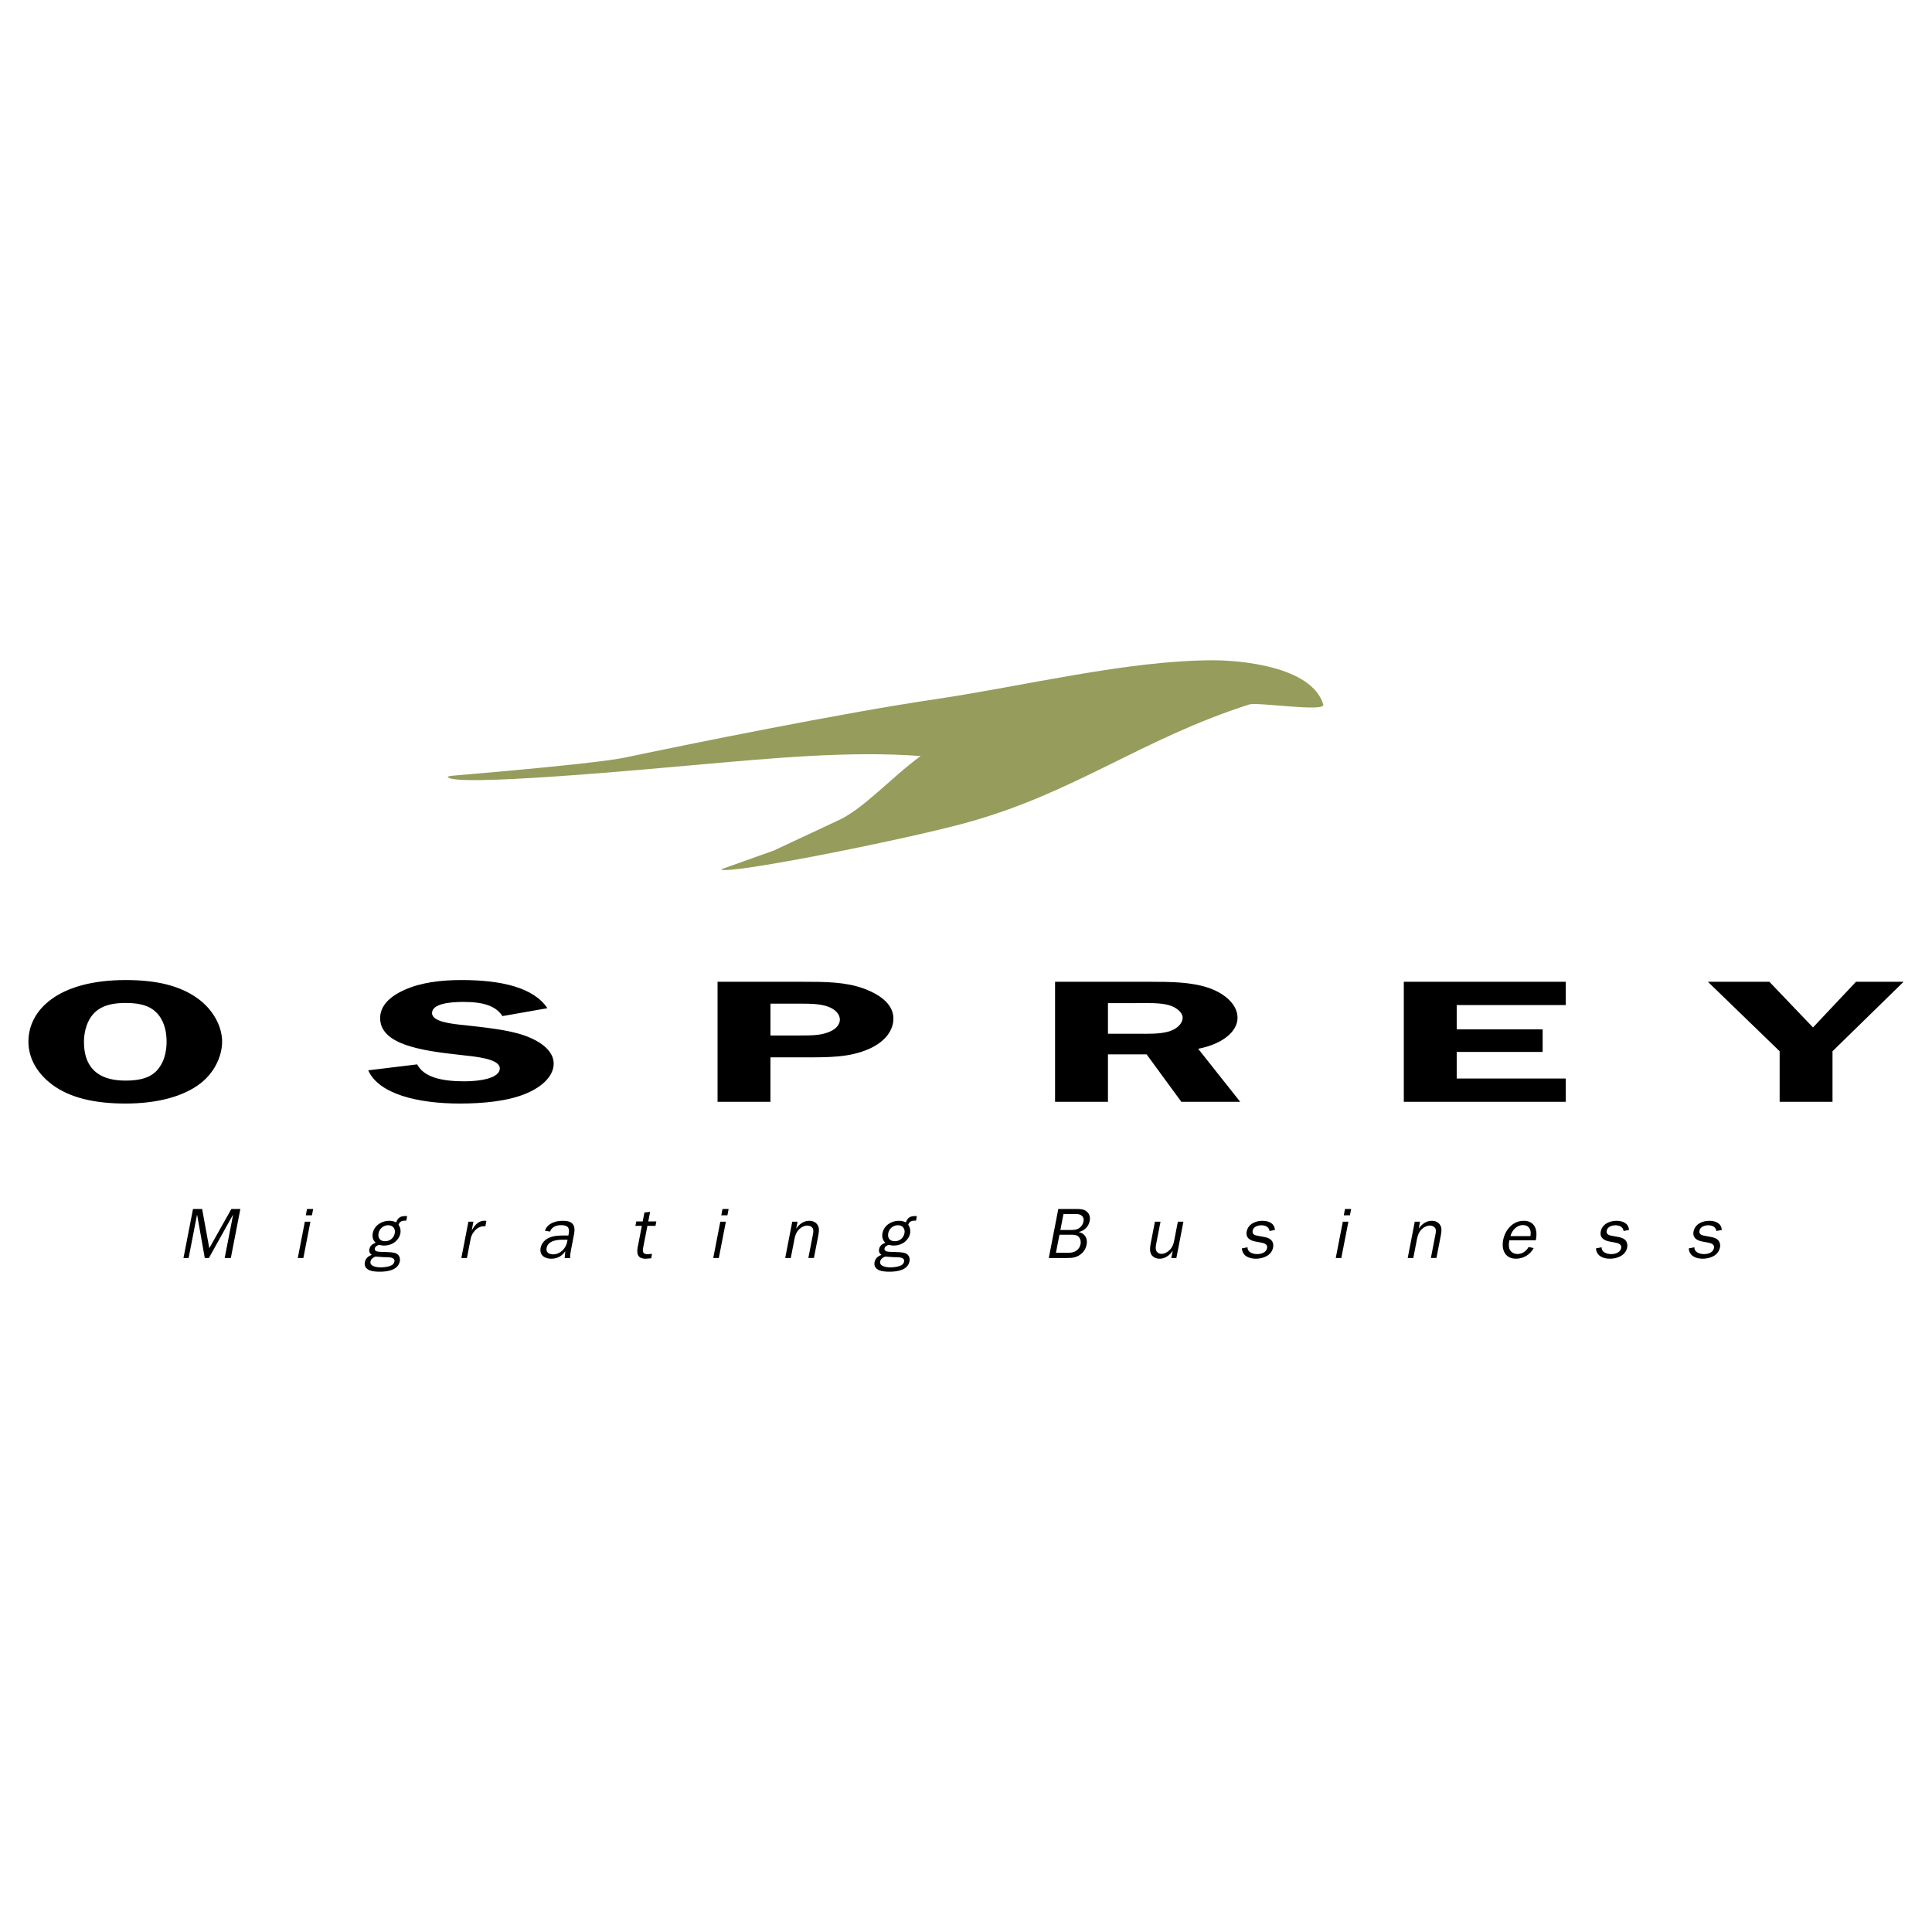
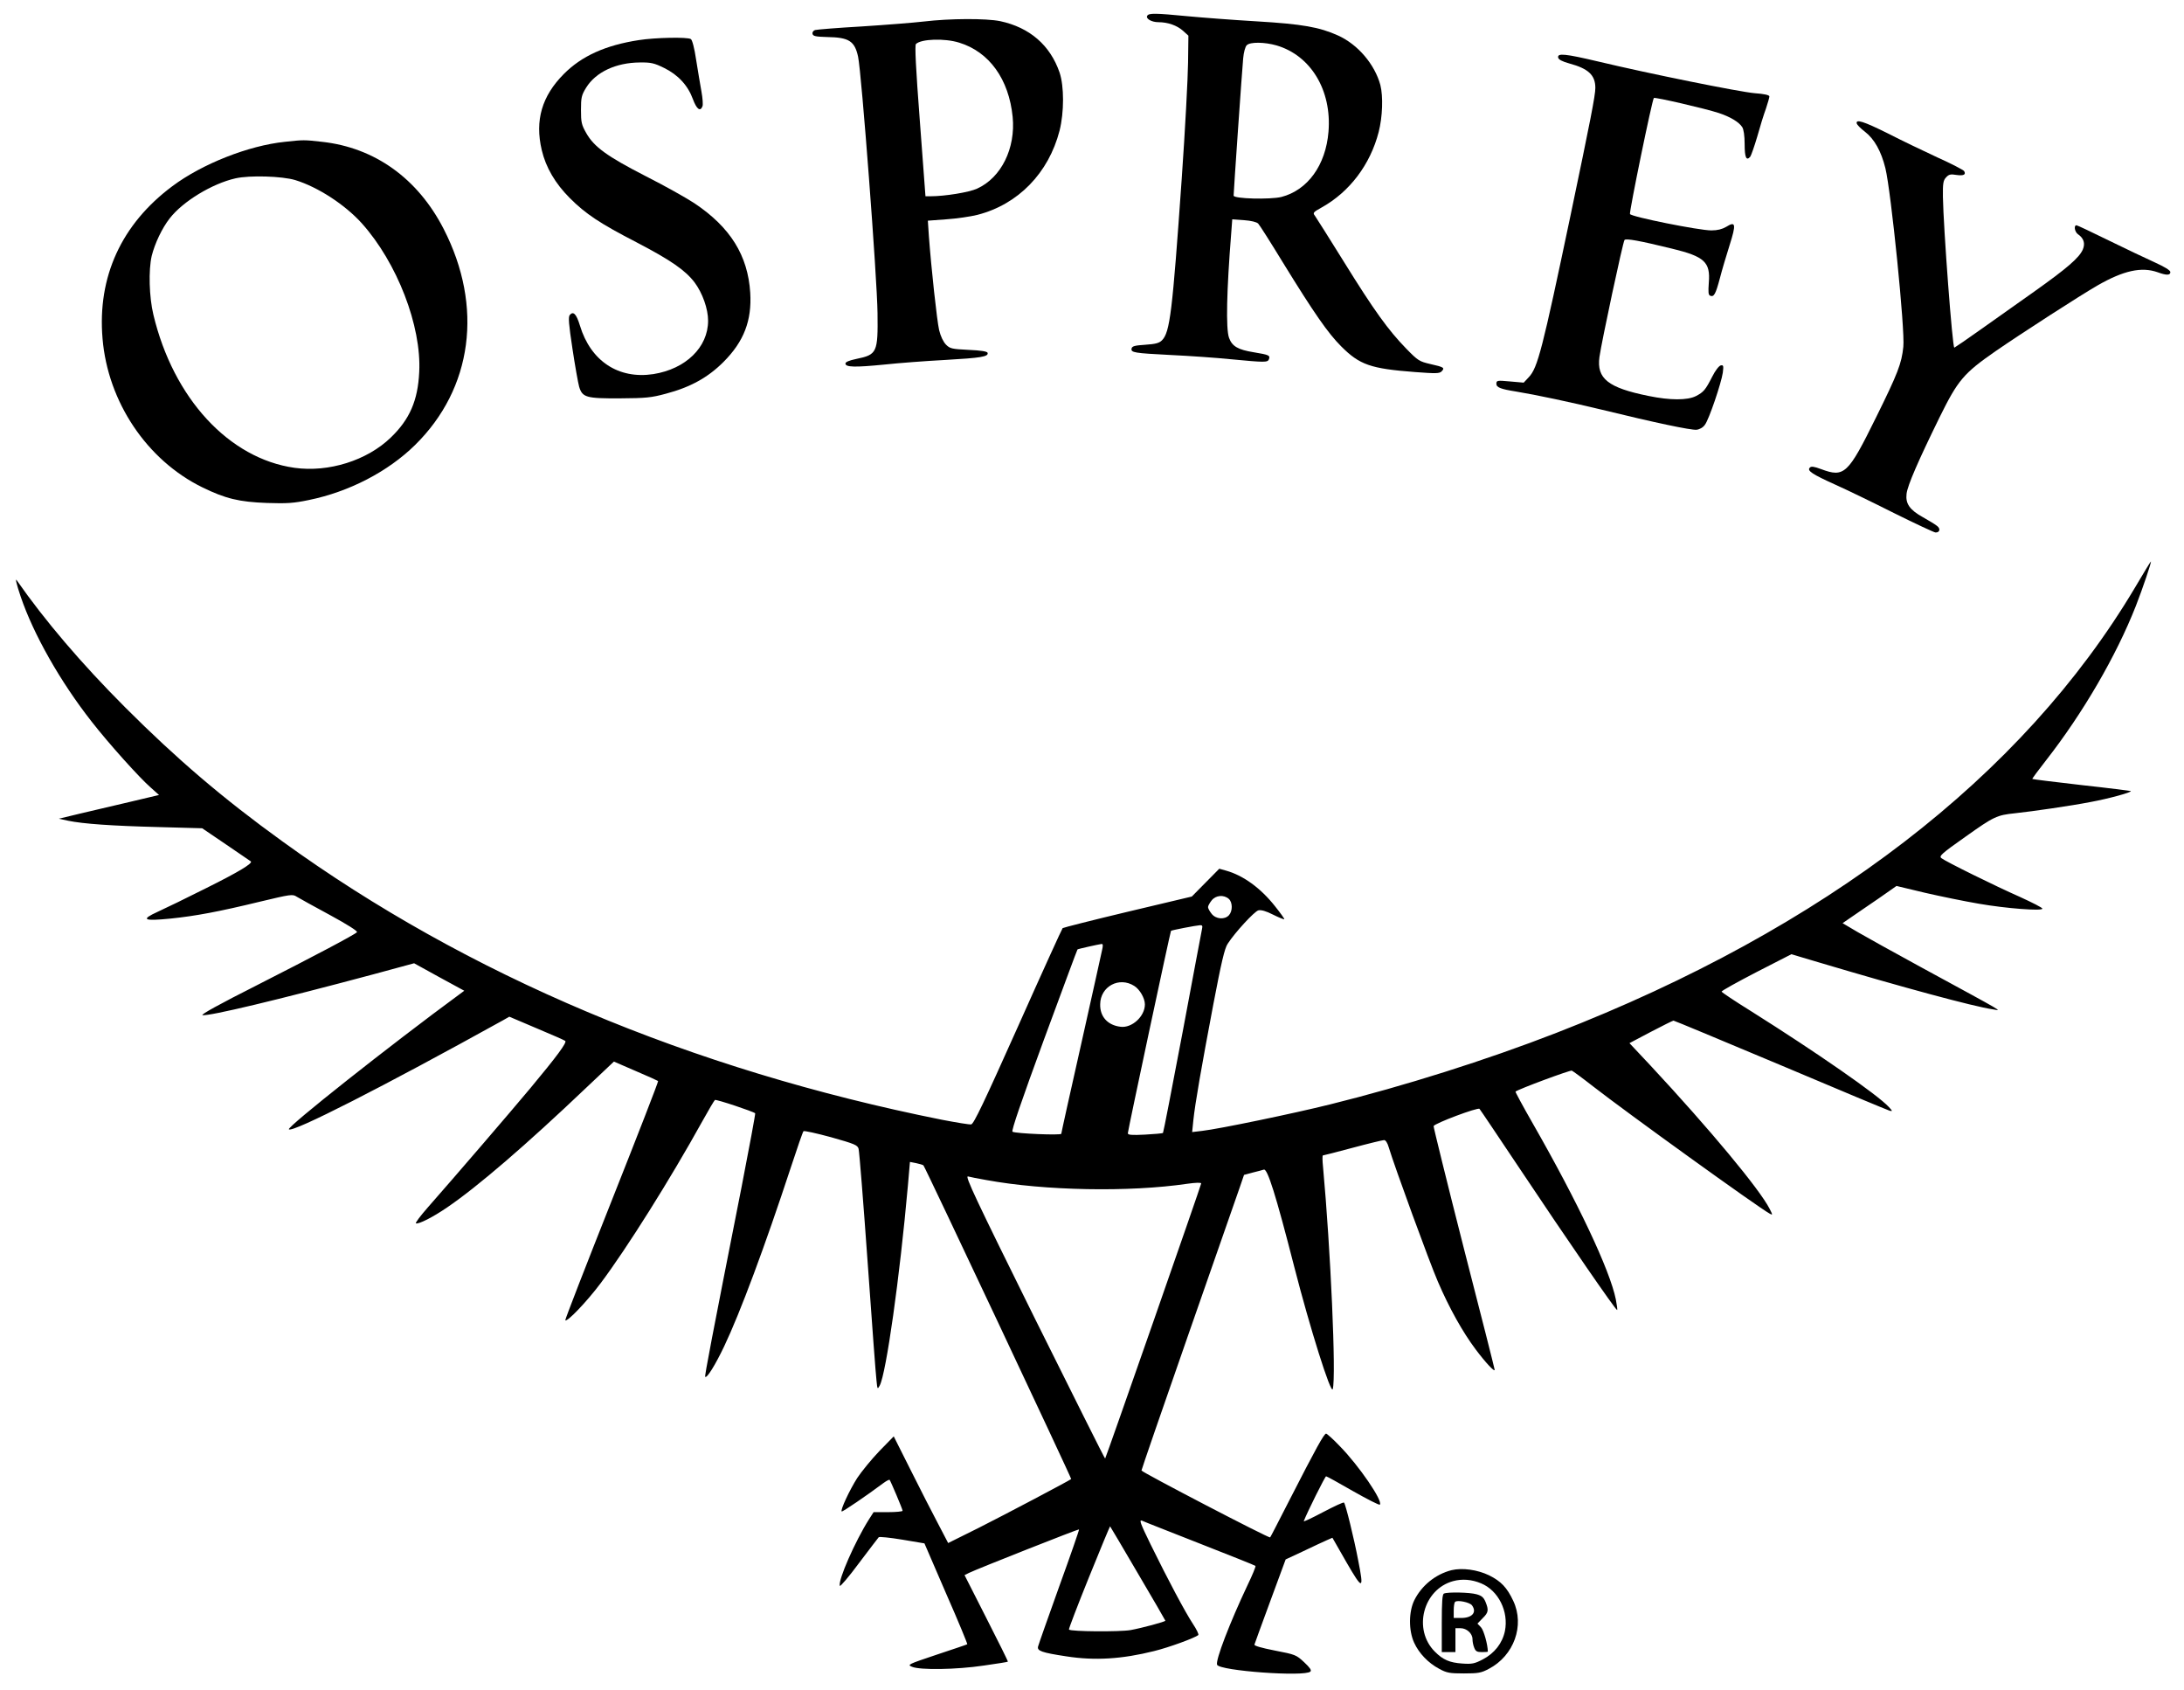
- <svg xmlns="http://www.w3.org/2000/svg" width="2500" height="2500" viewBox="0 0 192.756 192.756">
-   <g fill-rule="evenodd" clip-rule="evenodd">
-     <path d="M12.531 110.1c3.066 0 5.738-.662 7.486-2.023 1.451-1.135 2.144-2.793 2.144-4.154 0-1.449-.825-3.141-2.441-4.311-1.814-1.309-4.188-1.832-7.189-1.832-6.695 0-9.696 2.967-9.696 6.143 0 1.502.726 3.055 2.375 4.293 1.78 1.325 4.253 1.884 7.321 1.884zm0-10.034c1.649 0 2.605.365 3.265 1.168.66.803.824 1.832.824 2.705 0 .785-.165 1.781-.692 2.514-.594.889-1.583 1.359-3.396 1.359-3.727 0-4.155-2.389-4.155-3.891 0-.75.198-1.779.725-2.496.626-.87 1.615-1.359 3.429-1.359zM54.614 100.588c-1.385-2.076-4.617-2.809-8.575-2.809-2.078 0-4.023.244-5.672.977-1.616.717-2.44 1.693-2.44 2.811 0 2.617 3.958 3.246 7.981 3.682 1.385.156 3.958.35 3.958 1.344s-2.012 1.291-3.529 1.291c-2.341 0-4.057-.436-4.716-1.691l-4.881.592c1.022 2.34 4.881 3.316 9.135 3.316 2.276 0 4.749-.227 6.563-.977 1.748-.717 2.803-1.832 2.803-3.002 0-1.188-1.122-2.182-2.968-2.828-1.583-.559-4.056-.803-5.903-1.012-1.286-.123-3.265-.332-3.265-1.203 0-.926 1.715-1.117 3.133-1.117 2.012 0 3.232.4 3.892 1.414l4.484-.788zM76.868 105.492h3.397c2.408 0 4.485.018 6.431-.838 1.682-.75 2.44-1.9 2.44-3.035 0-1.24-1.022-2.27-2.935-2.984-1.88-.682-3.892-.682-6.102-.682H71.59v11.973h5.277v-4.434h.001zm0-2.181v-3.176h2.936c.989 0 2.078 0 2.902.332.726.297 1.088.785 1.088 1.256 0 .385-.231.768-.726 1.064-.923.523-1.979.523-3.232.523h-2.968v.001zM110.541 105.195h3.857l3.463 4.73h5.871l-4.189-5.287c2.441-.473 3.926-1.729 3.926-3.09 0-1.17-1.023-2.338-2.869-2.984-1.748-.594-3.793-.611-5.805-.611h-9.531v11.973h5.277v-4.731zm0-5.113h2.77c.99 0 2.506-.068 3.396.227.76.246 1.287.752 1.287 1.223 0 .523-.463 1.082-1.32 1.361-.957.297-2.143.244-3.23.244h-2.902v-3.055h-.001zM156.219 100.275v-2.322h-16.16v11.973h16.16v-2.322h-10.883v-2.653h8.574v-2.25h-8.574v-2.426h10.883zM189.922 97.953h-4.75l-4.287 4.555-4.354-4.555h-6.133l7.157 6.93v5.043h5.275v-5.043l7.092-6.93z" />
-     <path d="M44.677 77.474s.157-.042.463-.081c2.379-.204 14.361-1.209 17.225-1.813 6.007-1.268 21.706-4.459 30.899-5.811 8.765-1.288 19.205-3.892 27.781-3.892 2.615 0 9.818.58 10.979 4.41.244.799-6.557-.268-7.393 0-10.855 3.477-17.49 8.897-28.417 11.852-6.367 1.722-23.837 5.202-24.27 4.594l5.255-1.872 6.303-2.95c2.589-1.126 5.373-4.313 8.352-6.48-7.093-.541-15.08.238-22.182.861-4.281.375-25.055 2.335-24.995 1.182z" fill="#969c5b" />
-     <path d="M19.648 121.242h.028l.753 4.268h.414l2.375-4.268h.029l-.83 4.268h.613l.95-4.889h-.898l-2.2 3.914-.715-3.914h-.912l-.949 4.889h.513l.829-4.268zM30.97 121.891h-.556l-.703 3.619h.556l.703-3.619zm.275-1.27h-.613l-.122.629h.613l.122-.629zM39.525 121.955a1.544 1.544 0 0 0-.704-.156c-.727 0-1.477.447-1.629 1.232-.076.393.025.713.285.955-.319.135-.556.291-.625.648-.053.27.058.434.238.568-.366.123-.618.357-.691.734-.078.4.143.656.464.799.291.121.699.143 1.035.143.698 0 1.812-.121 1.991-1.041.069-.355-.091-.67-.401-.797-.264-.107-.726-.115-1.037-.129-.255-.008-.605 0-.844-.057-.148-.043-.244-.135-.211-.307.036-.186.279-.336.45-.336.064 0 .172.029.228.037.082.021.167.021.253.021.328 0 .671-.08.973-.279.312-.213.57-.549.639-.904a1.146 1.146 0 0 0-.176-.891c.13-.377.394-.414.721-.414h.058l.08-.449-.142-.006c-.49.002-.762.115-.955.629zm-1.099 1.881c-.492 0-.753-.307-.658-.799a.987.987 0 0 1 .967-.797c.442 0 .74.334.652.791-.094.485-.476.805-.961.805zm.239 1.596c.277.008.759.057.687.428-.043.221-.181.342-.397.428-.264.113-.693.158-.964.158-.371 0-1.124-.086-1.026-.586.05-.256.254-.391.487-.492l.858.059.355.005zM46.732 121.891l-.703 3.619h.556l.354-1.824c.055-.285.128-.512.329-.775.277-.363.617-.57 1.044-.57h.114l.104-.535-.204-.014c-.584 0-.979.455-1.246.947h-.014l.165-.848h-.499zM56.58 123.922c-.125.641-.701 1.225-1.385 1.225-.399 0-.748-.186-.661-.633.146-.748 1.059-.828 1.628-.828h.463l-.045.236zm-.343-.656c-.449 0-.988.021-1.432.215-.433.178-.78.568-.865 1.004-.14.719.372 1.098 1.048 1.098.577 0 1.056-.229 1.414-.748l-.067.676h.556c-.026-.234.019-.498.07-.762l.272-1.404c.081-.412.169-.869-.068-1.189-.21-.314-.651-.355-1.043-.355-.663 0-1.506.234-1.753.99l.504.084c.196-.498.659-.641 1.115-.641.642 0 .873.242.75.877l-.031.156h-.47v-.001zM65.055 125.098l-.435.035c-.456 0-.535-.221-.453-.641l.425-2.189h.805l.086-.441h-.805l.186-.953-.567.057-.174.896h-.642l-.086.441h.642l-.407 2.096c-.14.721.006 1.184.797 1.184l.542-.043.086-.442zM72.42 121.891h-.556l-.703 3.619h.556l.703-3.619zm.275-1.27h-.612l-.122.629h.613l.121-.629zM79.57 121.891h-.527l-.703 3.619h.556l.368-1.895c.07-.363.184-.691.475-.977.236-.229.526-.363.818-.363.235 0 .476.121.557.328.071.186.011.455-.03.67l-.435 2.236h.556l.389-2.002c.069-.355.177-.84.051-1.146-.154-.379-.482-.562-.917-.562-.513 0-.98.312-1.274.762h-.014l.13-.67zM90.378 121.955a1.55 1.55 0 0 0-.704-.156c-.727 0-1.477.447-1.629 1.232-.076.393.025.713.285.955-.319.135-.556.291-.625.648-.052.27.059.434.239.568-.366.123-.618.357-.691.734-.077.4.144.656.465.799.29.121.699.143 1.034.143.698 0 1.812-.121 1.991-1.041.069-.355-.091-.67-.401-.797-.264-.107-.726-.115-1.037-.129-.255-.008-.605 0-.844-.057-.148-.043-.245-.135-.211-.307.036-.186.278-.336.45-.336.064 0 .172.029.228.037.081.021.167.021.252.021.328 0 .67-.08.973-.279.312-.213.57-.549.639-.904a1.146 1.146 0 0 0-.176-.891c.13-.377.394-.414.722-.414h.057l.08-.449-.141-.006c-.492.002-.764.115-.956.629zm-1.1 1.881c-.492 0-.753-.307-.657-.799a.986.986 0 0 1 .967-.797c.441 0 .74.334.652.791-.094.485-.477.805-.962.805zm.239 1.596c.276.008.759.057.687.428-.043.221-.18.342-.396.428-.265.113-.693.158-.964.158-.371 0-1.124-.086-1.027-.586.05-.256.254-.391.487-.492l.858.059.355.005zM105.352 124.99l.35-1.803h1.111c.277 0 .584 0 .783.186.193.178.266.471.209.762a1 1 0 0 1-.434.656c-.248.17-.553.199-.822.199h-1.197zm.441-2.273l.311-1.596h1.104c.242 0 .463 0 .654.121.221.15.293.355.236.648a1.021 1.021 0 0 1-.43.641c-.287.193-.621.186-.928.186h-.947zm.684 2.793c.447 0 .838-.021 1.264-.312.379-.256.592-.619.672-1.033.121-.627-.191-1.111-.771-1.24l.002-.014a1.382 1.382 0 0 0 1.076-1.098c.078-.398-.041-.742-.326-.963-.285-.213-.582-.229-.961-.229h-1.846l-.949 4.889h1.839zM117.367 125.51l.703-3.619h-.555l-.375 1.924c-.066.342-.182.643-.455.912-.236.234-.52.371-.82.371-.227 0-.449-.143-.518-.342-.07-.186-.031-.457.008-.664l.428-2.201h-.557l-.426 2.201c-.072.371-.109.785.074 1.084.174.277.49.406.848.406.498 0 1-.342 1.266-.791h.014l-.141.719h.506zM123.906 124.549c.041.74.684 1.033 1.389 1.033s1.562-.299 1.721-1.119c.064-.328-.027-.627-.275-.818-.191-.15-.453-.201-.707-.25l-.51-.094c-.311-.049-.621-.135-.545-.527.076-.398.543-.527.871-.527.414 0 .75.172.816.57l.533-.105c-.049-.67-.607-.912-1.256-.912-.662 0-1.414.312-1.559 1.061-.125.641.33.898.865 1.006l.572.105c.301.059.672.164.598.549-.09.463-.607.6-.992.6-.436 0-.977-.186-.959-.678l-.562.106zM134.529 121.891h-.557l-.703 3.619h.555l.705-3.619zm.274-1.27h-.613l-.121.629h.613l.121-.629zM141.678 121.891h-.527l-.703 3.619h.557l.369-1.895c.07-.363.184-.691.475-.977.236-.229.525-.363.818-.363.234 0 .475.121.557.328.07.186.01.455-.031.67l-.434 2.236h.555l.389-2.002c.07-.355.178-.84.053-1.146-.154-.379-.482-.562-.918-.562-.512 0-.979.312-1.273.762h-.014l.127-.67zM152.508 124.414c-.24.428-.635.697-1.105.697-.377 0-.715-.207-.82-.549-.082-.27-.045-.533.01-.818h2.631c.223-1.006-.078-1.945-1.205-1.945-1.084 0-1.85.904-2.045 1.902-.195 1.012.197 1.881 1.295 1.881a2 2 0 0 0 1.746-1.062l-.507-.106zm-1.807-1.084c.133-.57.627-1.104 1.234-1.104.641 0 .877.506.754 1.104h-1.988zM159.232 124.549c.041.74.682 1.033 1.389 1.033.705 0 1.561-.299 1.721-1.119.062-.328-.027-.627-.275-.818-.193-.15-.453-.201-.707-.25l-.51-.094c-.311-.049-.623-.135-.547-.527.078-.398.545-.527.873-.527.412 0 .75.172.814.57l.535-.105c-.049-.67-.607-.912-1.256-.912-.662 0-1.414.312-1.561 1.061-.125.641.332.898.867 1.006l.57.105c.303.059.674.164.6.549-.09.463-.607.6-.992.6-.436 0-.977-.186-.959-.678l-.562.106zM168.49 124.549c.041.74.682 1.033 1.389 1.033.705 0 1.561-.299 1.721-1.119.062-.328-.029-.627-.275-.818-.193-.15-.453-.201-.707-.25l-.51-.094c-.311-.049-.623-.135-.547-.527.078-.398.545-.527.873-.527.412 0 .75.172.814.57l.535-.105c-.049-.67-.607-.912-1.256-.912-.662 0-1.414.312-1.561 1.061-.123.641.332.898.867 1.006l.57.105c.303.059.674.164.6.549-.09.463-.607.6-.992.6-.436 0-.977-.186-.959-.678l-.562.106z" />
+ <svg xmlns="http://www.w3.org/2000/svg" viewBox="0 0 1280 990">
+   <g transform="translate(0,990) scale(0.1,-0.1)" fill="#000000" fill-rule="evenodd" stroke="none">
+     <path d="M6724 9808 c-11 -17 25 -38 65 -38 56 0 109 -19 144 -50 l32 -29 -2 -158 c-1 -87 -17 -392 -37 -678 -55 -785 -69 -902 -116 -949 -16 -16 -37 -22 -98 -26 -61 -4 -77 -8 -80 -22 -5 -24 15 -27 229 -38 107 -5 266 -16 354 -25 200 -19 214 -19 222 0 8 23 1 26 -89 41 -93 15 -127 35 -145 85 -19 54 -14 274 13 614 l6 80 69 -5 c42 -3 74 -11 83 -20 8 -8 74 -112 146 -230 181 -294 263 -412 340 -489 109 -109 172 -131 434 -151 121 -9 142 -9 155 4 20 21 14 25 -66 43 -64 15 -72 19 -142 91 -105 108 -188 223 -364 507 -86 138 -162 259 -170 270 -14 18 -12 21 40 50 163 91 284 251 333 441 23 89 27 209 10 276 -33 121 -131 237 -248 290 -109 49 -208 67 -478 83 -137 8 -319 22 -404 30 -187 18 -227 19 -236 3z m757 -174 c202 -59 325 -264 305 -506 -16 -196 -122 -342 -276 -382 -66 -16 -280 -11 -280 8 0 22 50 743 56 804 3 34 12 69 21 77 19 20 104 19 174 -1z" />
+     <path d="M5415 9774 c-60 -7 -225 -20 -365 -29 -140 -8 -263 -18 -273 -21 -10 -3 -17 -13 -15 -22 3 -14 18 -17 86 -19 127 -2 161 -23 181 -115 20 -90 112 -1301 114 -1503 3 -231 -3 -243 -124 -268 -43 -9 -64 -18 -64 -27 0 -22 56 -23 229 -6 83 9 243 21 356 27 209 12 255 19 248 42 -3 8 -39 14 -111 17 -98 5 -109 7 -133 31 -16 17 -31 48 -40 85 -13 57 -46 362 -60 550 l-6 91 108 8 c60 4 142 16 182 26 239 61 418 245 482 494 27 107 27 260 0 340 -55 160 -175 264 -348 301 -83 17 -296 16 -447 -2z m207 -124 c176 -54 291 -214 313 -435 18 -184 -67 -356 -208 -420 -47 -22 -190 -45 -274 -45 l-29 0 -33 441 c-24 314 -30 444 -23 451 30 30 168 35 254 8z" />
+     <path d="M3744 9665 c-195 -30 -335 -93 -440 -199 -128 -129 -170 -271 -129 -445 24 -102 79 -196 165 -282 93 -93 176 -148 391 -259 201 -105 285 -163 340 -235 46 -62 79 -154 79 -224 0 -156 -131 -283 -321 -313 -204 -31 -367 76 -430 284 -21 69 -39 87 -60 62 -9 -12 -6 -52 16 -197 15 -100 33 -200 39 -222 19 -64 41 -70 241 -69 150 1 182 4 267 27 144 38 247 95 338 186 120 120 167 243 157 406 -14 218 -116 383 -327 524 -47 31 -175 103 -286 159 -226 116 -302 171 -348 252 -28 49 -31 64 -31 136 0 72 3 86 30 130 57 92 175 147 315 148 66 1 85 -4 142 -32 82 -40 140 -103 169 -183 22 -59 43 -75 56 -42 4 9 1 48 -6 87 -7 39 -21 122 -31 185 -10 69 -23 117 -31 122 -20 13 -210 9 -305 -6z" />
+     <path d="M9132 9563 c2 -12 23 -23 66 -35 111 -30 152 -68 152 -143 0 -44 -29 -192 -146 -750 -165 -785 -192 -890 -244 -945 l-30 -32 -80 7 c-76 7 -80 6 -80 -14 0 -21 26 -31 115 -45 116 -19 323 -63 505 -107 311 -76 520 -120 553 -117 18 2 38 13 49 29 24 31 96 244 105 305 5 41 4 46 -12 43 -11 -3 -32 -30 -50 -66 -40 -78 -50 -90 -96 -114 -50 -25 -151 -25 -277 1 -238 48 -305 102 -288 228 12 87 138 677 147 686 9 10 87 -4 279 -51 190 -46 225 -79 215 -199 -4 -57 -3 -73 9 -77 21 -8 31 9 56 103 12 47 38 134 57 194 39 123 36 142 -20 107 -24 -14 -51 -21 -87 -21 -73 0 -471 80 -477 96 -5 13 130 671 140 680 6 6 301 -62 380 -88 67 -22 119 -53 138 -83 8 -12 14 -50 14 -99 0 -79 10 -101 33 -74 5 7 24 60 41 118 16 58 39 132 51 164 11 33 20 65 20 71 0 8 -30 15 -87 19 -90 8 -612 113 -918 186 -191 45 -238 50 -233 23z" />
+     <path d="M10882 9176 c2 -7 23 -29 47 -47 56 -43 96 -114 121 -215 33 -135 116 -951 105 -1046 -10 -98 -32 -155 -160 -414 -164 -333 -186 -353 -321 -303 -43 16 -59 18 -67 9 -18 -18 15 -39 150 -100 65 -29 220 -104 345 -167 125 -62 234 -113 242 -113 26 0 30 23 8 39 -11 9 -49 32 -83 51 -77 43 -102 79 -95 137 6 50 69 194 193 447 108 219 141 258 328 388 154 106 493 325 599 386 152 87 257 110 351 77 52 -19 75 -19 75 1 0 10 -33 30 -92 57 -51 23 -173 81 -271 129 -98 48 -182 88 -187 88 -17 0 -11 -38 8 -52 35 -24 44 -54 29 -90 -21 -48 -91 -109 -287 -248 -96 -68 -238 -168 -315 -223 -77 -55 -145 -101 -151 -104 -11 -4 -64 702 -67 884 -1 78 2 96 18 113 16 18 27 21 61 15 43 -6 58 2 45 23 -4 6 -74 43 -157 80 -82 38 -213 101 -291 141 -141 70 -188 85 -181 57z" />
+     <path d="M1669 9069 c-212 -22 -484 -129 -659 -260 -298 -222 -440 -531 -409 -893 31 -371 260 -712 584 -871 137 -67 216 -86 380 -92 118 -4 157 -1 244 17 236 48 464 166 623 322 338 332 402 812 168 1267 -152 296 -404 476 -712 510 -106 12 -109 12 -219 0z m61 -224 c134 -41 293 -145 391 -254 206 -230 350 -601 336 -871 -8 -167 -56 -277 -166 -383 -139 -135 -365 -206 -565 -178 -384 54 -710 407 -827 897 -25 104 -29 261 -10 344 18 73 61 164 106 221 77 99 248 203 385 234 84 19 273 13 350 -10z" />
+     <path d="M12512 6456 c-658 -1105 -1816 -1996 -3391 -2608 -409 -159 -890 -311 -1326 -419 -213 -53 -651 -144 -749 -155 l-59 -7 7 69 c10 97 47 309 117 679 47 246 66 328 84 355 44 68 157 190 180 196 16 4 45 -4 86 -25 34 -17 64 -29 66 -27 2 2 -23 37 -55 77 -84 106 -186 180 -287 208 l-39 11 -81 -82 -80 -81 -375 -89 c-206 -49 -378 -93 -382 -96 -4 -4 -122 -263 -262 -577 -197 -440 -259 -571 -274 -573 -10 -2 -87 11 -171 27 -1471 294 -2783 847 -3867 1632 -349 252 -619 483 -919 783 -258 258 -473 511 -637 746 -10 15 -1 -24 23 -95 75 -221 231 -497 416 -733 99 -127 281 -330 347 -387 l48 -43 -173 -41 c-96 -22 -228 -54 -294 -69 l-120 -29 55 -12 c87 -18 255 -30 530 -37 l255 -7 140 -95 c77 -52 142 -97 145 -99 13 -11 -71 -62 -260 -156 -113 -57 -241 -119 -285 -139 -103 -47 -85 -56 76 -40 145 15 280 40 523 99 180 43 191 45 215 29 14 -9 102 -57 194 -107 101 -55 165 -95 159 -101 -16 -16 -241 -135 -587 -311 -218 -110 -332 -173 -318 -175 41 -6 436 88 1004 240 l236 64 147 -81 147 -80 -27 -20 c-402 -295 -1014 -779 -1001 -792 21 -21 553 250 1257 640 l35 20 160 -68 c88 -37 164 -70 168 -74 10 -10 -49 -90 -204 -276 -121 -145 -441 -517 -602 -700 -43 -49 -75 -91 -69 -93 17 -5 97 35 182 93 178 121 464 367 816 702 l162 153 127 -55 c71 -30 130 -57 132 -59 3 -2 -120 -318 -272 -701 -152 -383 -275 -699 -272 -701 11 -11 126 109 207 217 154 205 409 611 595 947 37 67 71 124 75 127 8 5 226 -68 236 -78 2 -2 -34 -197 -80 -433 -175 -886 -217 -1106 -213 -1111 10 -10 59 69 111 178 95 200 237 581 391 1049 37 113 70 208 74 212 4 4 76 -12 161 -35 138 -39 156 -46 162 -68 4 -13 28 -312 53 -664 25 -352 48 -664 52 -694 5 -52 6 -53 19 -29 38 73 117 632 165 1171 l12 139 36 -7 c20 -4 39 -10 43 -13 10 -10 869 -1834 866 -1838 -10 -9 -393 -211 -542 -286 l-179 -89 -59 113 c-33 62 -105 203 -160 313 l-100 199 -84 -86 c-46 -48 -104 -119 -130 -158 -44 -69 -100 -188 -91 -196 4 -4 152 97 244 166 18 13 34 22 37 19 6 -7 76 -172 76 -181 0 -4 -38 -8 -85 -8 l-85 0 -27 -42 c-81 -128 -182 -357 -171 -390 2 -6 53 53 112 133 60 79 112 148 116 152 3 4 65 -2 137 -14 l131 -22 127 -294 c71 -161 126 -295 124 -297 -2 -2 -83 -29 -179 -61 -170 -57 -174 -59 -145 -71 47 -20 259 -17 420 7 77 11 141 21 142 23 2 1 -55 116 -126 255 l-128 252 26 13 c49 24 642 258 645 255 2 -2 -50 -152 -116 -334 -65 -181 -121 -340 -124 -352 -7 -26 21 -36 166 -58 167 -26 326 -16 514 31 89 22 239 77 259 94 4 4 -10 33 -32 66 -44 67 -143 252 -248 466 -60 123 -68 145 -50 138 12 -6 166 -66 341 -135 176 -69 322 -127 324 -130 3 -3 -18 -54 -47 -114 -104 -220 -188 -439 -178 -465 14 -36 515 -72 547 -40 8 8 -3 23 -37 55 -46 43 -52 45 -171 68 -81 16 -122 28 -120 35 2 7 44 122 93 255 l90 244 105 49 c58 28 119 56 137 64 l32 14 83 -145 c95 -164 103 -163 68 13 -24 127 -74 330 -83 338 -3 4 -58 -22 -123 -56 -64 -34 -115 -58 -113 -53 20 52 125 263 131 263 4 0 75 -39 158 -87 83 -47 153 -83 157 -79 20 20 -123 229 -234 342 -39 41 -76 74 -81 74 -12 0 -59 -85 -214 -388 -61 -119 -112 -219 -114 -220 -5 -7 -754 383 -754 392 0 5 124 365 276 800 152 435 287 823 301 862 l24 70 52 14 c29 7 58 15 64 17 21 8 70 -146 179 -572 91 -355 215 -749 225 -714 21 73 -13 825 -57 1302 -4 37 -4 67 -1 67 3 0 82 20 175 45 93 25 176 45 184 45 9 0 20 -17 27 -42 33 -110 240 -677 288 -787 67 -156 146 -297 222 -398 57 -76 111 -134 111 -119 0 5 -81 325 -181 713 -99 388 -178 710 -177 715 6 16 259 111 269 101 4 -4 108 -159 231 -343 282 -423 570 -841 576 -836 2 3 -2 31 -8 63 -35 172 -222 568 -487 1031 -58 101 -103 185 -101 186 18 15 321 127 330 123 7 -3 63 -44 123 -91 196 -153 972 -712 1037 -747 18 -10 18 -8 -1 29 -59 115 -347 462 -698 839 l-123 131 125 66 c69 36 129 66 133 66 5 0 287 -118 628 -261 340 -144 628 -264 639 -267 18 -4 17 -2 -5 22 -65 71 -424 320 -807 561 -95 59 -173 111 -173 115 0 5 92 56 204 114 l205 105 168 -50 c477 -142 901 -257 1013 -273 51 -8 93 -33 -425 249 -154 84 -320 176 -368 204 l-88 52 118 81 c65 44 136 93 158 109 l40 28 167 -40 c91 -21 233 -50 315 -64 161 -28 373 -44 373 -29 0 6 -60 36 -132 69 -145 64 -433 206 -460 227 -15 12 0 26 142 126 166 118 183 126 290 137 102 11 325 43 443 66 104 19 243 57 235 64 -1 1 -131 18 -288 35 -157 18 -287 34 -289 36 -2 1 35 51 82 111 214 274 410 610 525 903 41 105 93 260 88 260 -2 0 -44 -69 -94 -154z m-5310 -1823 c22 -20 23 -70 1 -95 -25 -28 -77 -24 -102 8 -12 15 -21 32 -21 39 0 7 9 24 21 39 24 31 72 35 101 9z m-157 -175 c-3 -13 -54 -286 -114 -606 -61 -321 -112 -586 -115 -590 -3 -3 -51 -7 -106 -10 -77 -4 -100 -2 -100 8 0 15 249 1182 253 1186 3 4 149 32 170 33 13 1 16 -4 12 -21z m-586 -125 c-4 -21 -60 -270 -123 -553 -64 -283 -116 -518 -116 -523 0 -10 -268 1 -286 12 -8 4 53 182 183 536 108 292 196 531 198 532 2 3 124 30 141 32 9 1 9 -10 3 -36z m189 -210 c32 -20 62 -72 62 -108 0 -70 -76 -140 -143 -131 -75 9 -121 59 -119 132 1 104 111 164 200 107z m-868 -1137 c343 -63 839 -72 1178 -22 50 7 82 8 82 2 0 -9 -558 -1607 -563 -1612 -2 -2 -188 371 -415 827 -343 693 -408 830 -389 826 12 -3 60 -13 107 -21z m889 -2305 c89 -151 161 -275 161 -277 0 -6 -138 -43 -204 -55 -64 -11 -350 -9 -361 3 -3 2 50 140 117 306 67 166 123 300 124 299 1 -1 75 -125 163 -276z" />
+     <path d="M8507 700 c-94 -24 -175 -90 -218 -176 -33 -67 -34 -177 -1 -249 29 -63 83 -119 147 -153 44 -24 61 -27 145 -27 84 0 101 3 146 27 147 77 211 254 143 398 -37 79 -72 115 -142 150 -69 33 -157 45 -220 30z m173 -77 c102 -42 163 -165 140 -280 -15 -71 -61 -130 -130 -166 -48 -25 -63 -28 -120 -24 -74 5 -113 22 -160 69 -131 130 -70 366 107 414 52 14 108 10 163 -13z" />
+     <path d="M8463 563 c-10 -3 -13 -48 -13 -174 l0 -169 40 0 40 0 0 70 0 70 30 0 c36 0 70 -31 70 -64 0 -14 4 -36 10 -50 8 -21 16 -26 45 -26 19 0 35 1 35 3 -1 43 -24 125 -40 142 l-21 22 30 31 c35 34 37 48 17 97 -11 26 -23 36 -53 44 -38 11 -167 14 -190 4z m164 -69 c30 -41 1 -74 -63 -74 l-44 0 0 43 c0 24 3 47 8 51 12 13 86 -2 99 -20z" />
  </g>
</svg>
